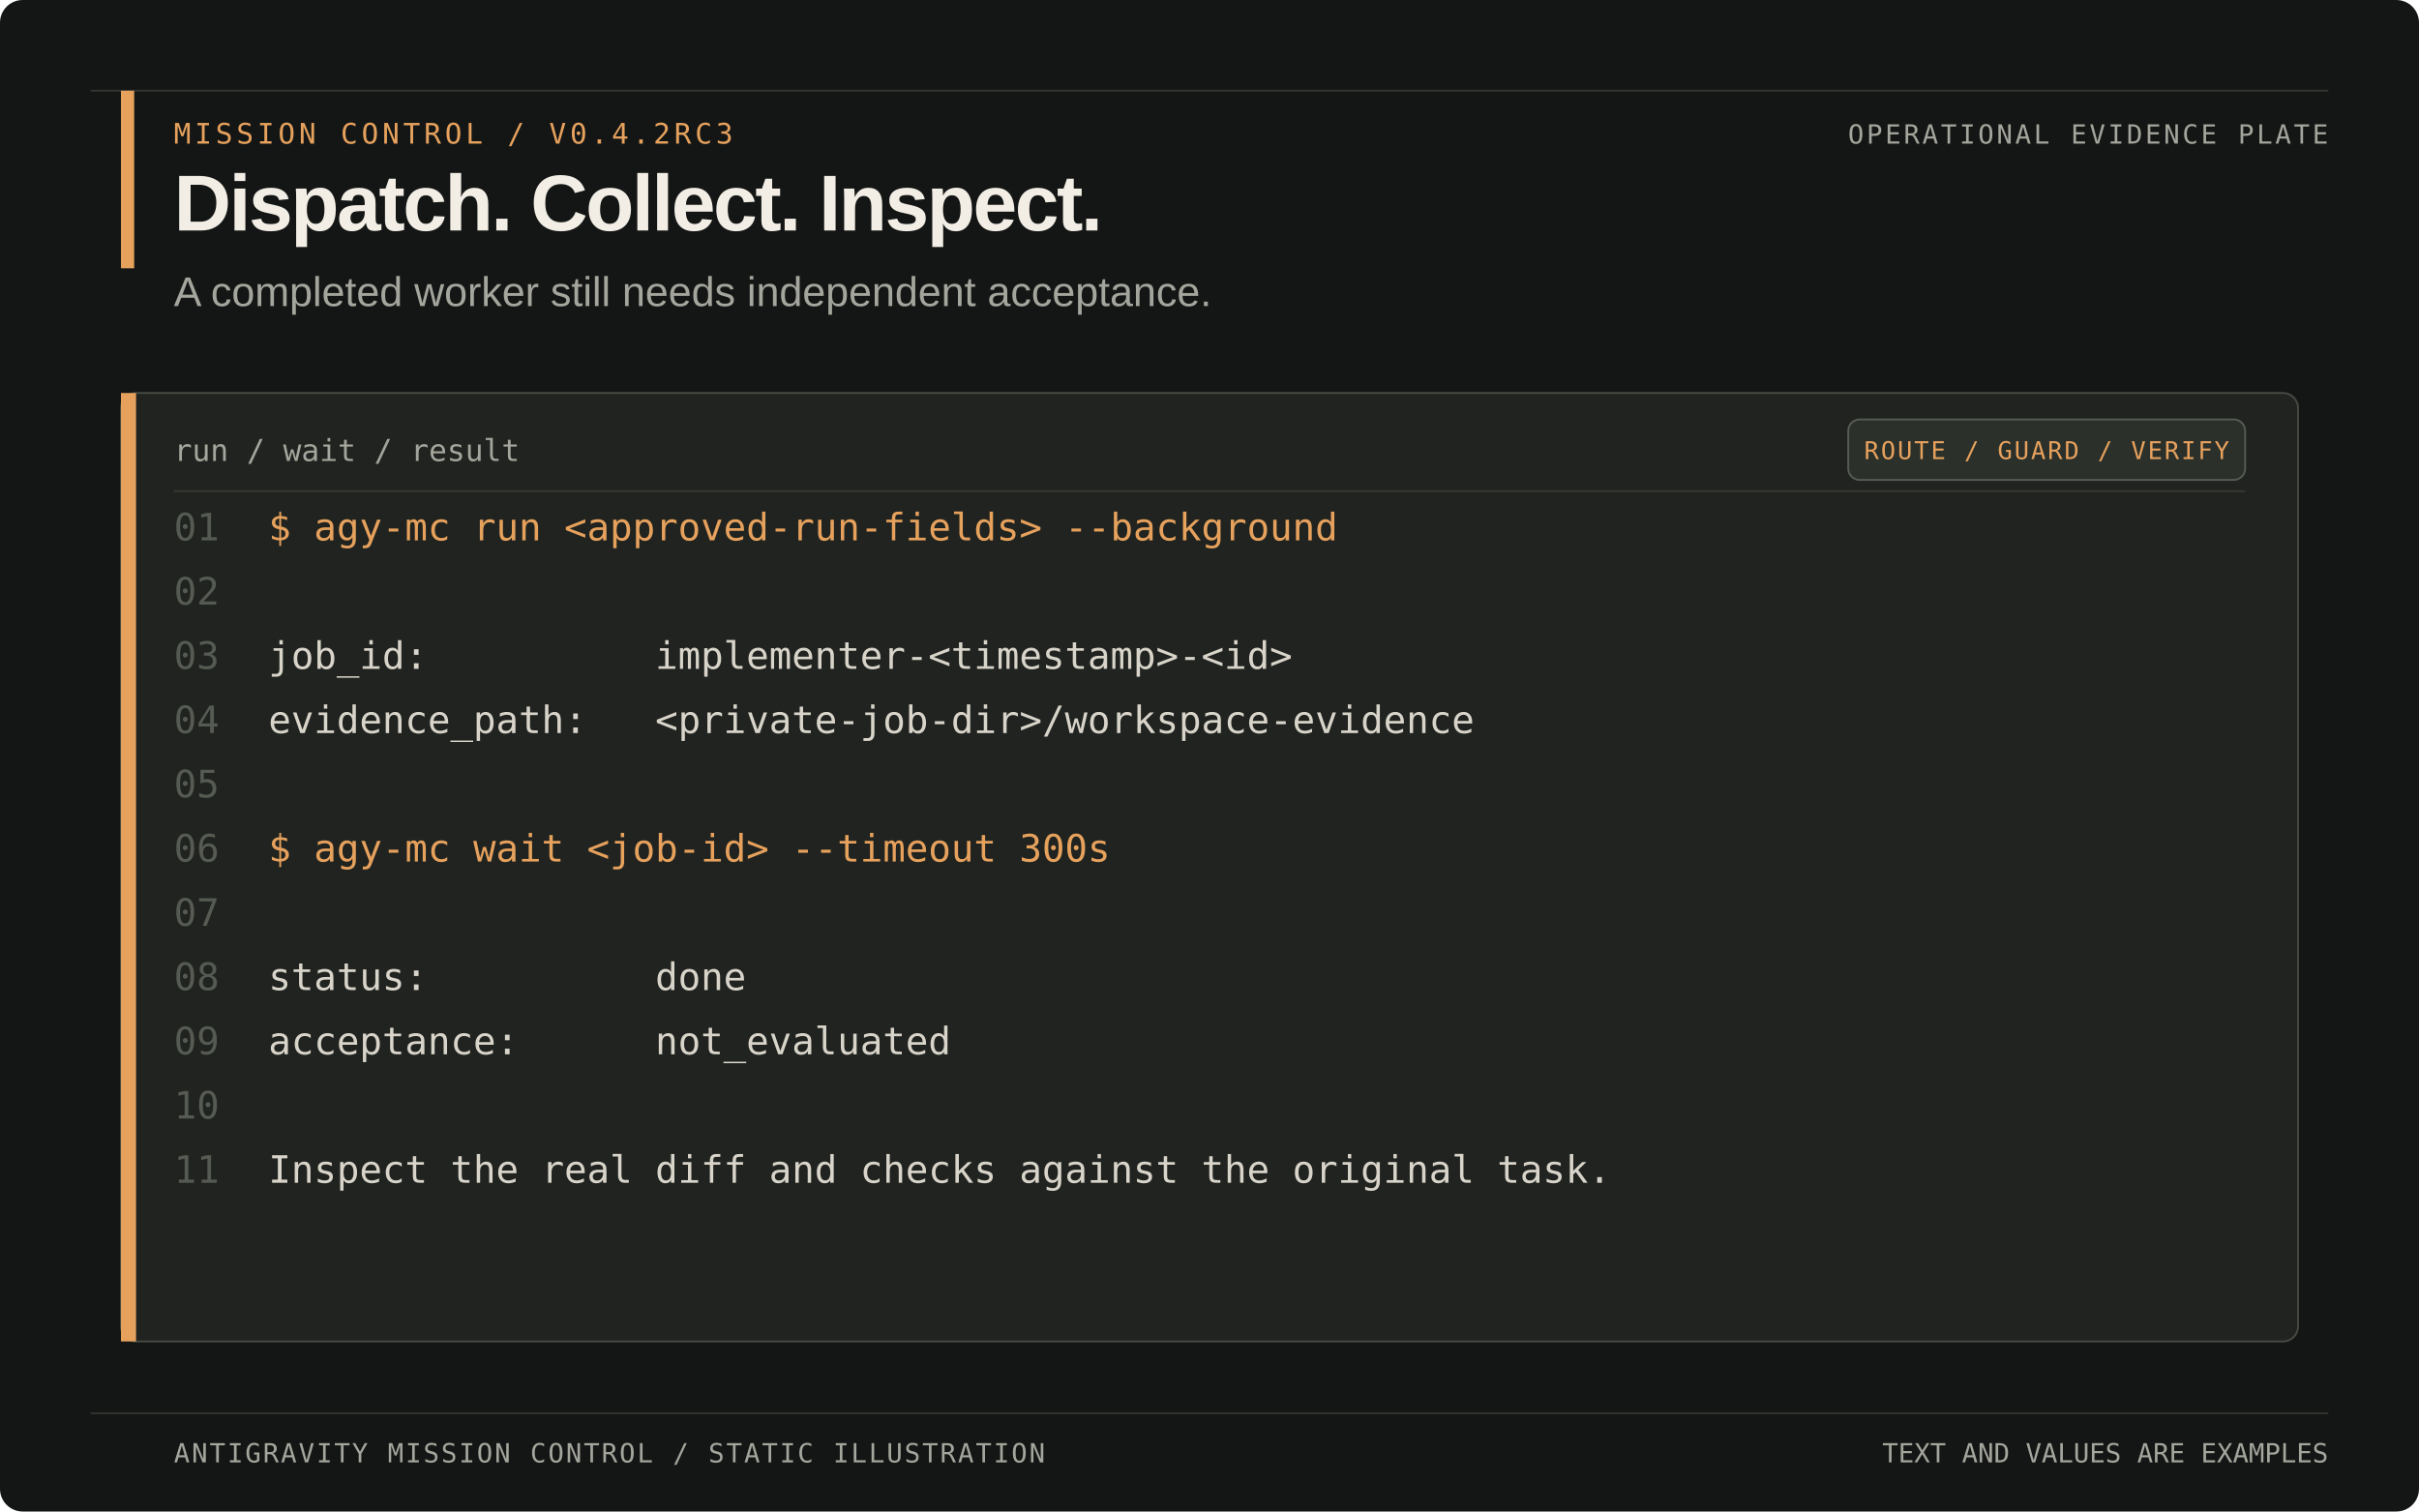
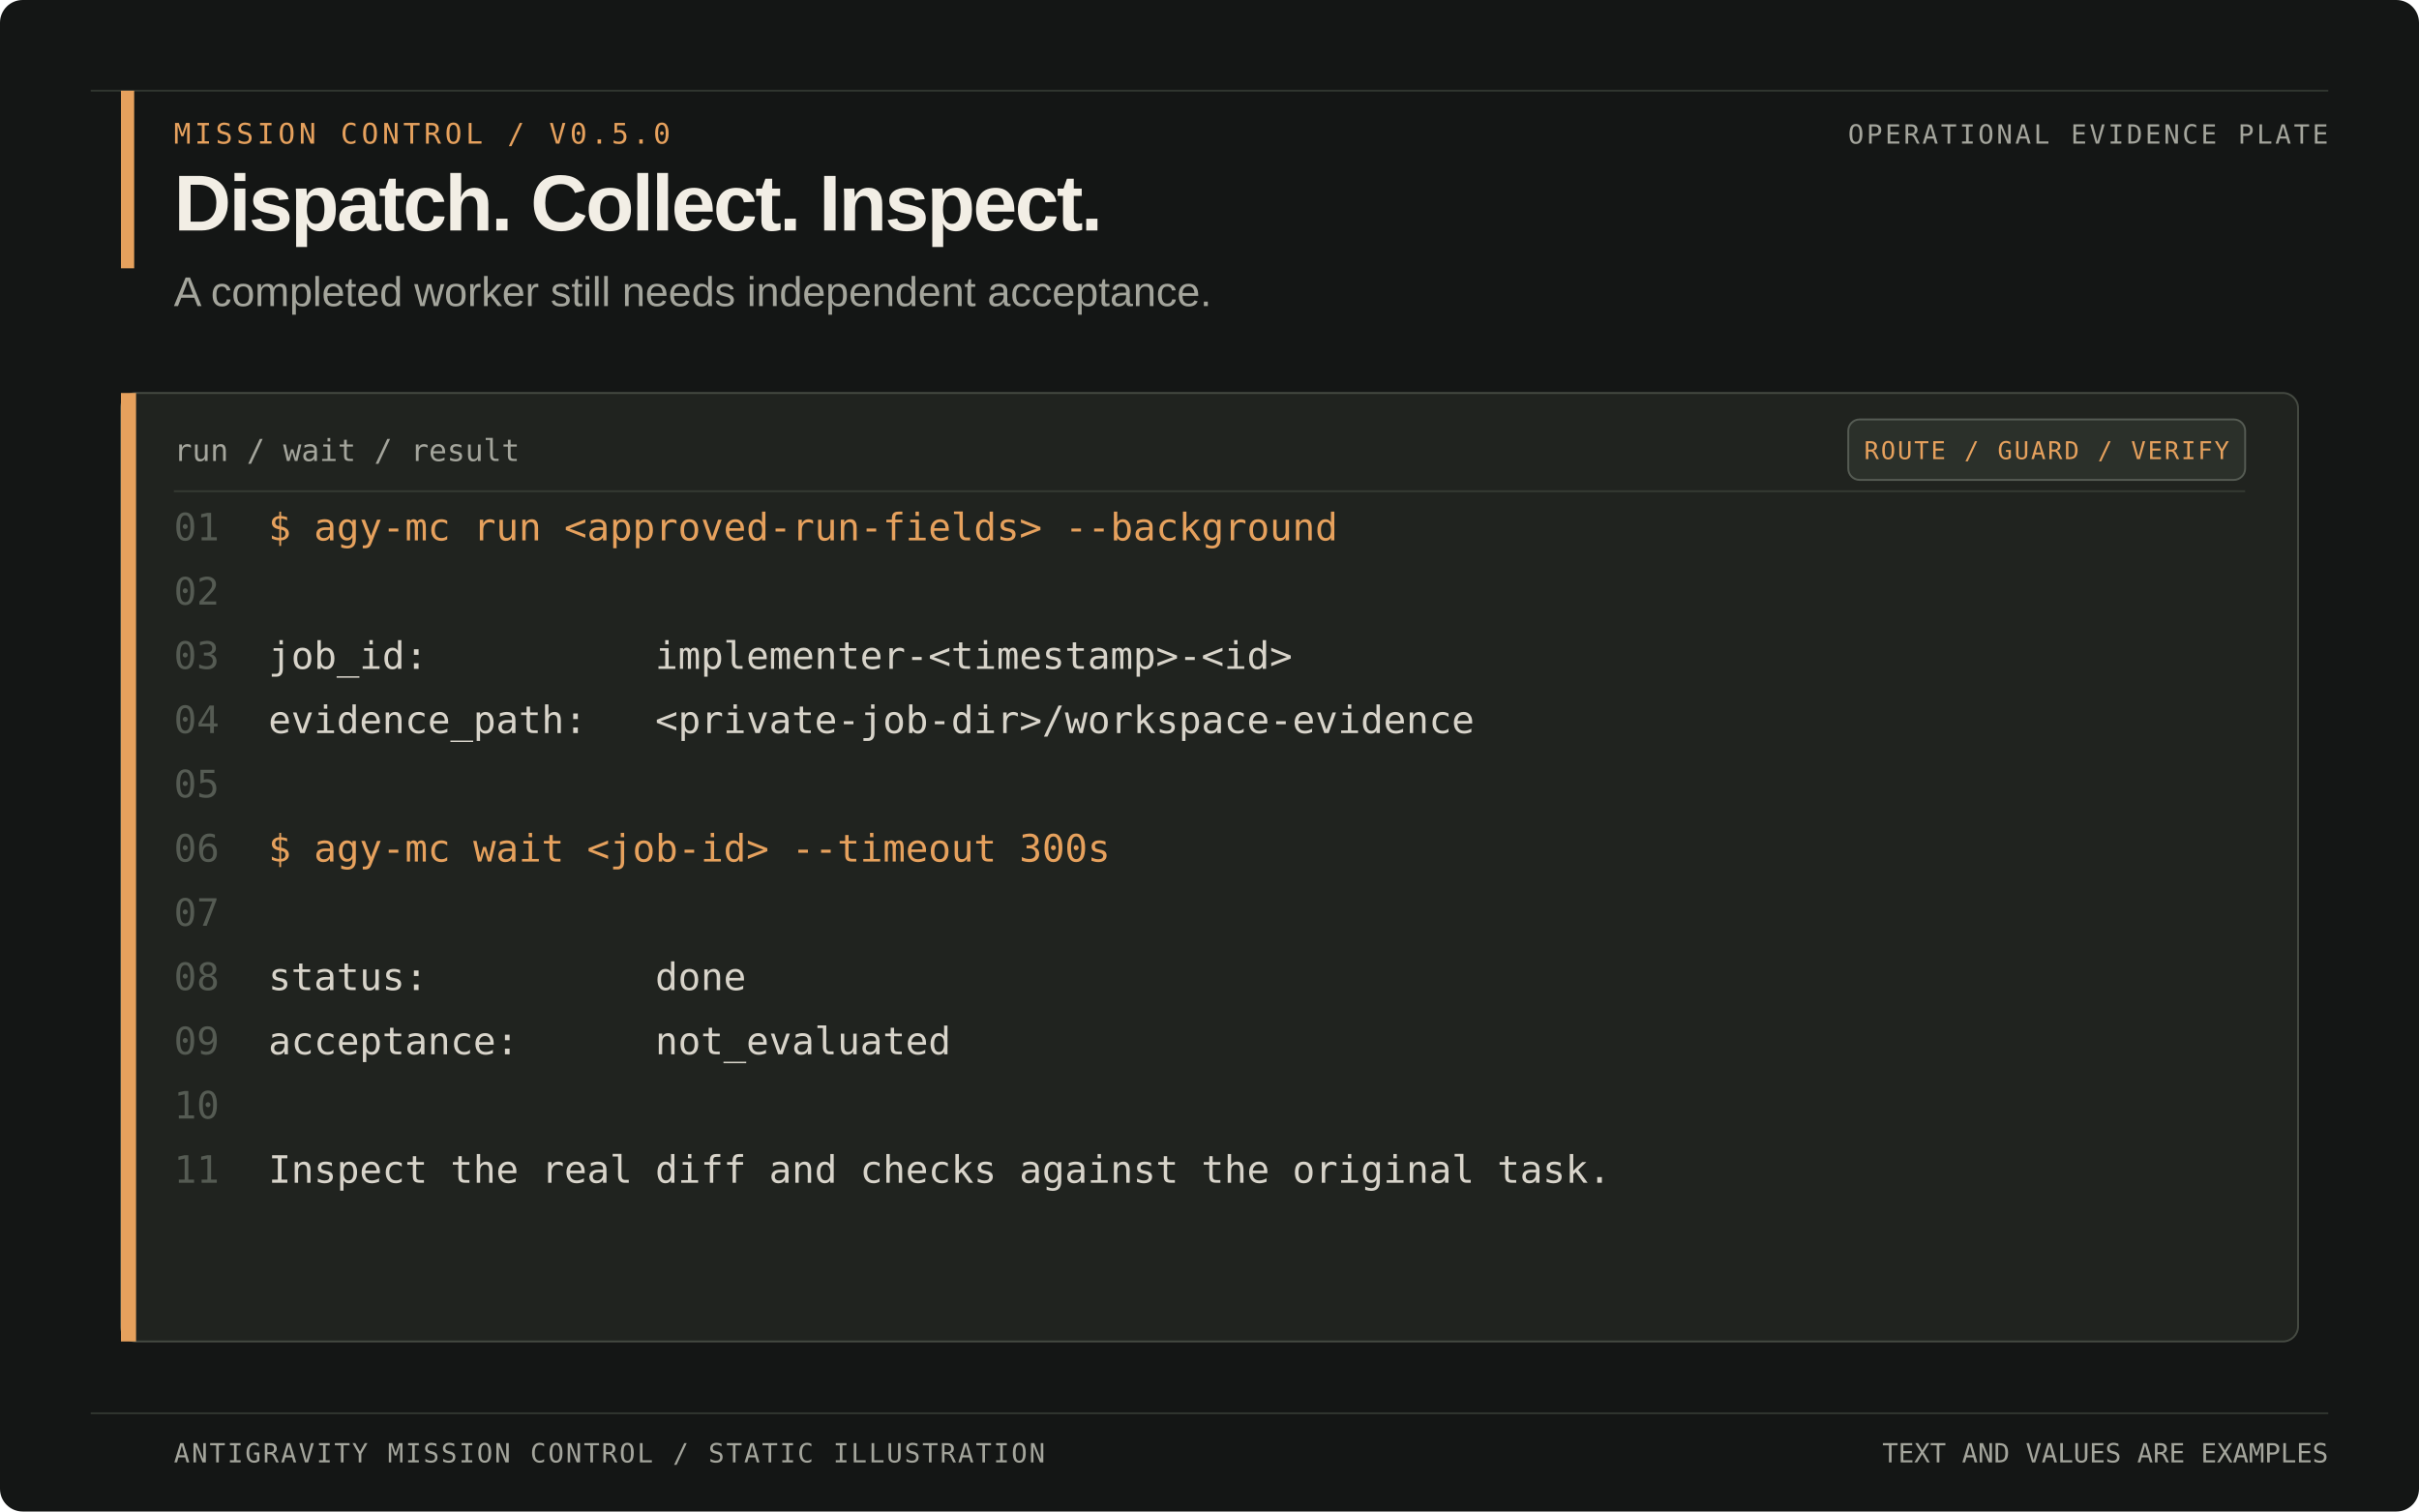
<svg xmlns="http://www.w3.org/2000/svg" width="1280" height="800" viewBox="0 0 1280 800" role="img" aria-labelledby="title desc">
  <rect width="1280" height="800" rx="12" fill="#141615" />
  <path d="M48 48H1232M48 748H1232" stroke="#30352f" />
  <rect x="64" y="48" width="7" height="94" fill="#e6a15d" />
-   <text x="92" y="76" font-family="Menlo, Consolas, monospace" font-size="15" letter-spacing="2" fill="#e6a15d">MISSION CONTROL  /  V0.4.2RC3</text>
+   <text x="92" y="76" font-family="Menlo, Consolas, monospace" font-size="15" letter-spacing="2" fill="#e6a15d">MISSION CONTROL  /  V0.5.0</text>
  <text x="92" y="122" font-family="Arial, Helvetica, sans-serif" font-size="42" font-weight="700" letter-spacing="-1.2" fill="#f2eee5">Dispatch. Collect. Inspect.</text>
  <text x="92" y="162" font-family="Arial, Helvetica, sans-serif" font-size="22" fill="#a4a59c">A completed worker still needs independent acceptance.</text>
  <text x="1232" y="76" text-anchor="end" font-family="Menlo, Consolas, monospace" font-size="14" letter-spacing="1.4" fill="#a4a59c">OPERATIONAL EVIDENCE PLATE</text>
  <rect x="64" y="208" width="1152" height="502" rx="8" fill="#20231f" stroke="#454a42" />
  <rect x="64" y="208" width="8" height="502" fill="#e6a15d" />
  <text x="92" y="244" font-family="Menlo, Consolas, monospace" font-size="16" fill="#a4a59c">run / wait / result</text>
  <rect x="978" y="222" width="210" height="32" rx="6" fill="#2b302a" stroke="#555b53" />
  <text x="1083" y="243" text-anchor="middle" font-family="Menlo, Consolas, monospace" font-size="13" letter-spacing="1" fill="#e6a15d">ROUTE / GUARD / VERIFY</text>
  <path d="M92 260H1188" stroke="#343a33" />
  <g xml:space="preserve" font-family="Menlo, Consolas, monospace" font-size="20">
    <text x="92" y="286" fill="#555b53">01</text>
    <text x="142" y="286" fill="#e6a15d">$ agy-mc run &lt;approved-run-fields&gt; --background</text>
    <text x="92" y="320" fill="#555b53">02</text>
    <text x="142" y="320" fill="#d8d4ca" />
    <text x="92" y="354" fill="#555b53">03</text>
    <text x="142" y="354" fill="#d8d4ca">job_id:          implementer-&lt;timestamp&gt;-&lt;id&gt;</text>
    <text x="92" y="388" fill="#555b53">04</text>
    <text x="142" y="388" fill="#d8d4ca">evidence_path:   &lt;private-job-dir&gt;/workspace-evidence</text>
    <text x="92" y="422" fill="#555b53">05</text>
    <text x="142" y="422" fill="#d8d4ca" />
    <text x="92" y="456" fill="#555b53">06</text>
    <text x="142" y="456" fill="#e6a15d">$ agy-mc wait &lt;job-id&gt; --timeout 300s</text>
    <text x="92" y="490" fill="#555b53">07</text>
    <text x="142" y="490" fill="#d8d4ca" />
    <text x="92" y="524" fill="#555b53">08</text>
    <text x="142" y="524" fill="#d8d4ca">status:          done</text>
    <text x="92" y="558" fill="#555b53">09</text>
    <text x="142" y="558" fill="#d8d4ca">acceptance:      not_evaluated</text>
    <text x="92" y="592" fill="#555b53">10</text>
    <text x="142" y="592" fill="#d8d4ca" />
    <text x="92" y="626" fill="#555b53">11</text>
    <text x="142" y="626" fill="#d8d4ca">Inspect the real diff and checks against the original task.</text>
  </g>
  <text x="92" y="774" font-family="Menlo, Consolas, monospace" font-size="14" letter-spacing="1" fill="#a4a59c">ANTIGRAVITY MISSION CONTROL  /  STATIC ILLUSTRATION</text>
  <text x="1232" y="774" text-anchor="end" font-family="Menlo, Consolas, monospace" font-size="14" fill="#a4a59c">TEXT AND VALUES ARE EXAMPLES</text>
</svg>
